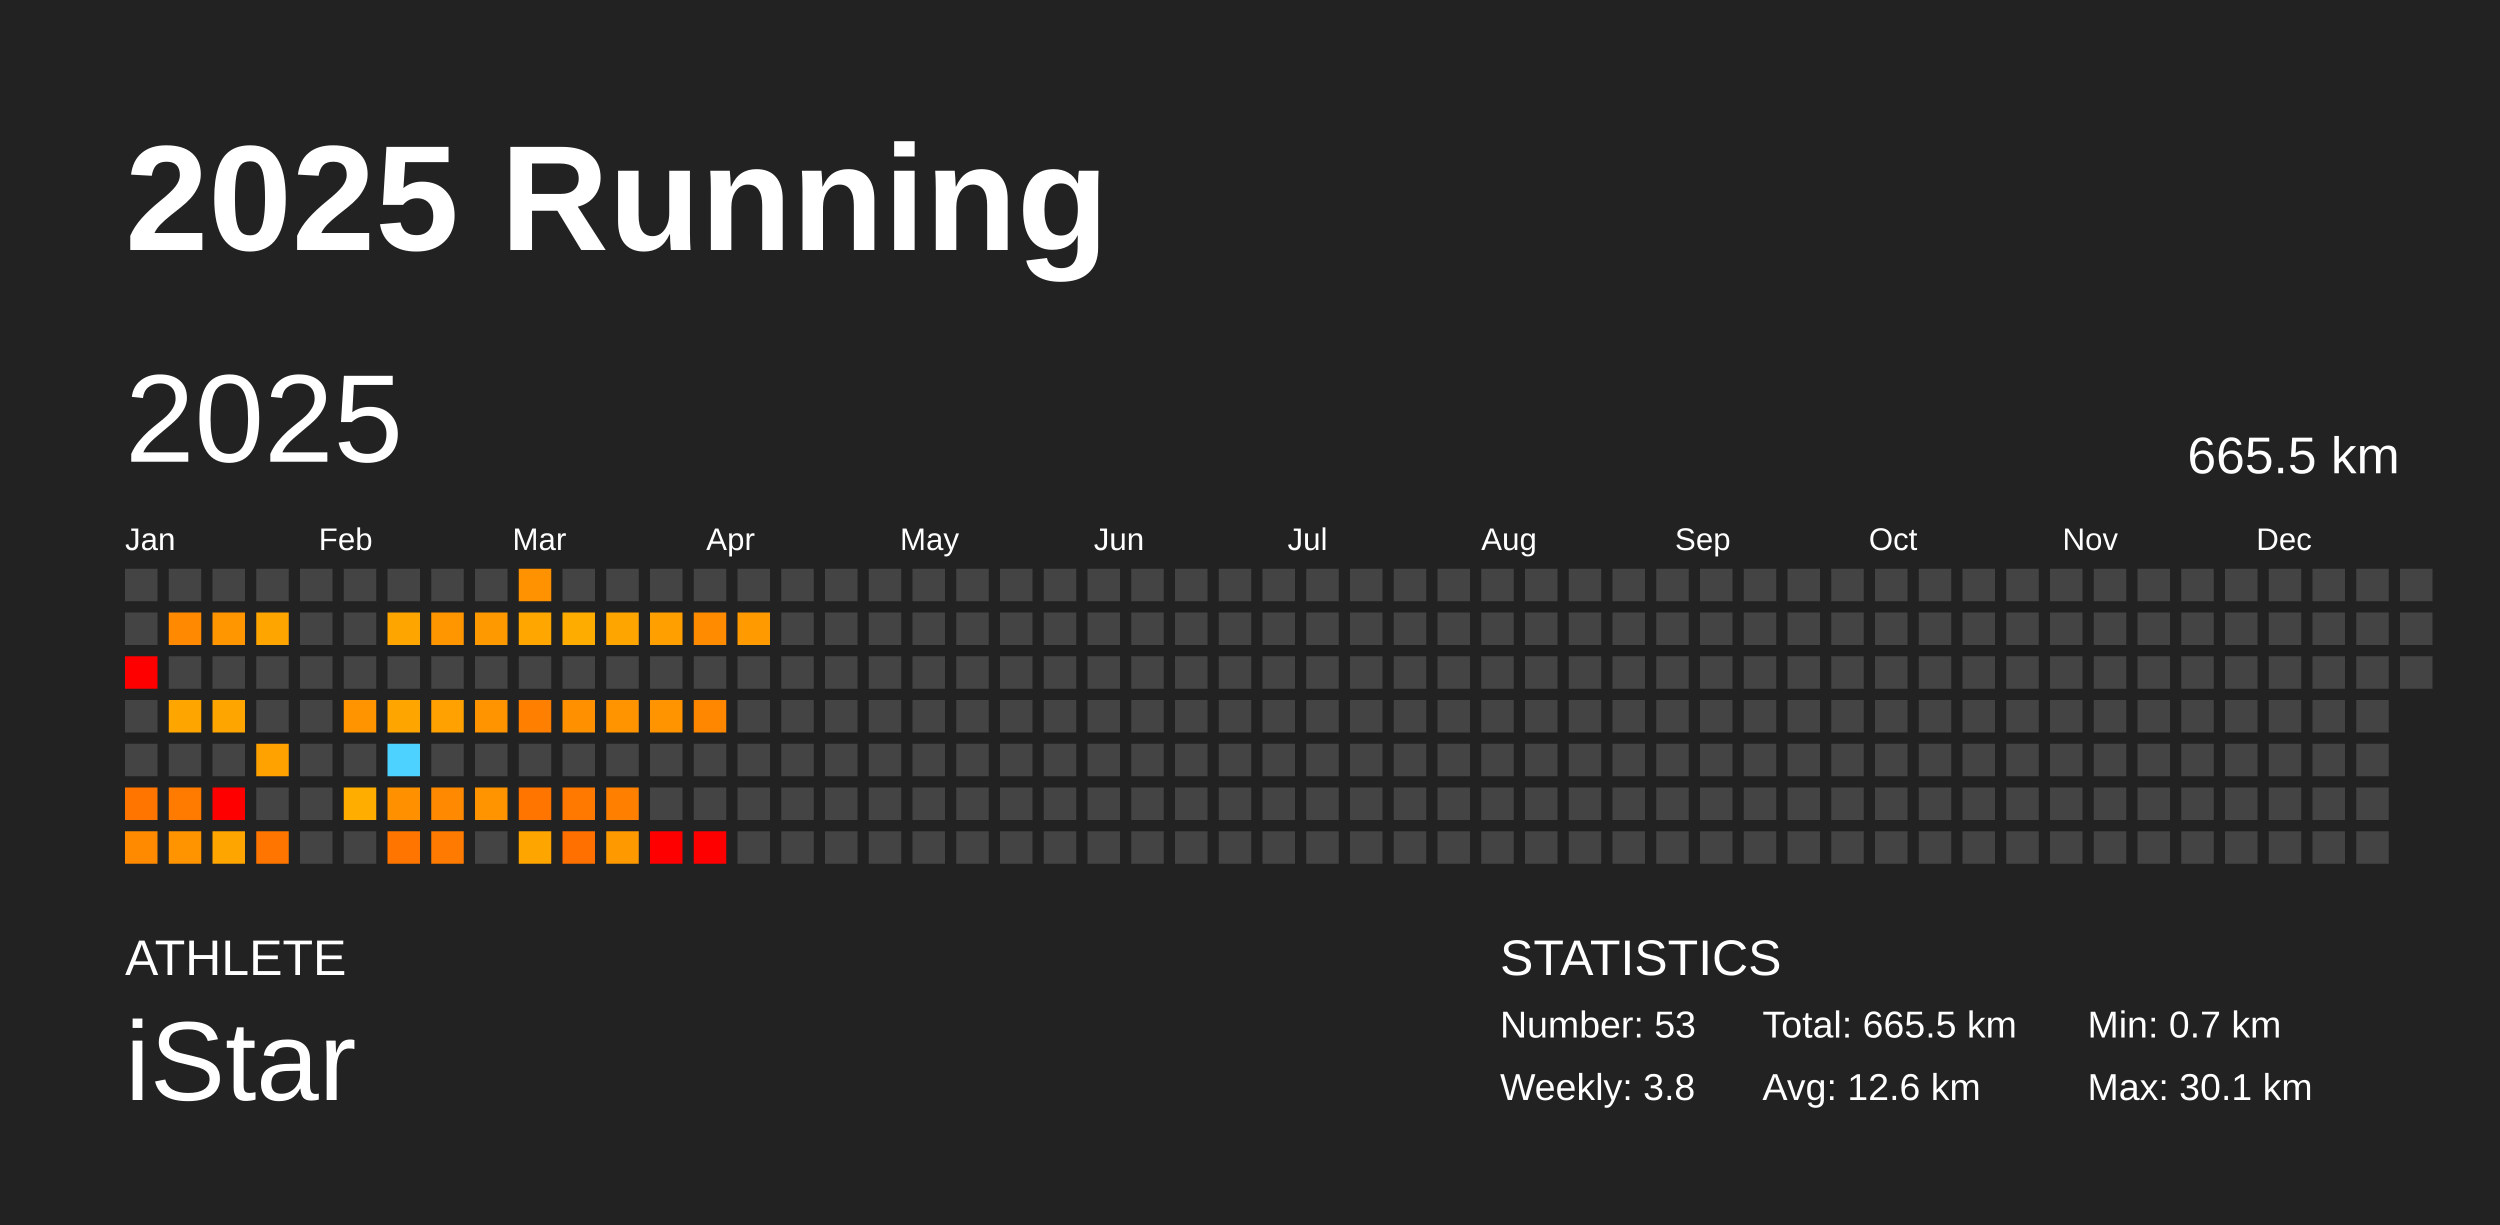
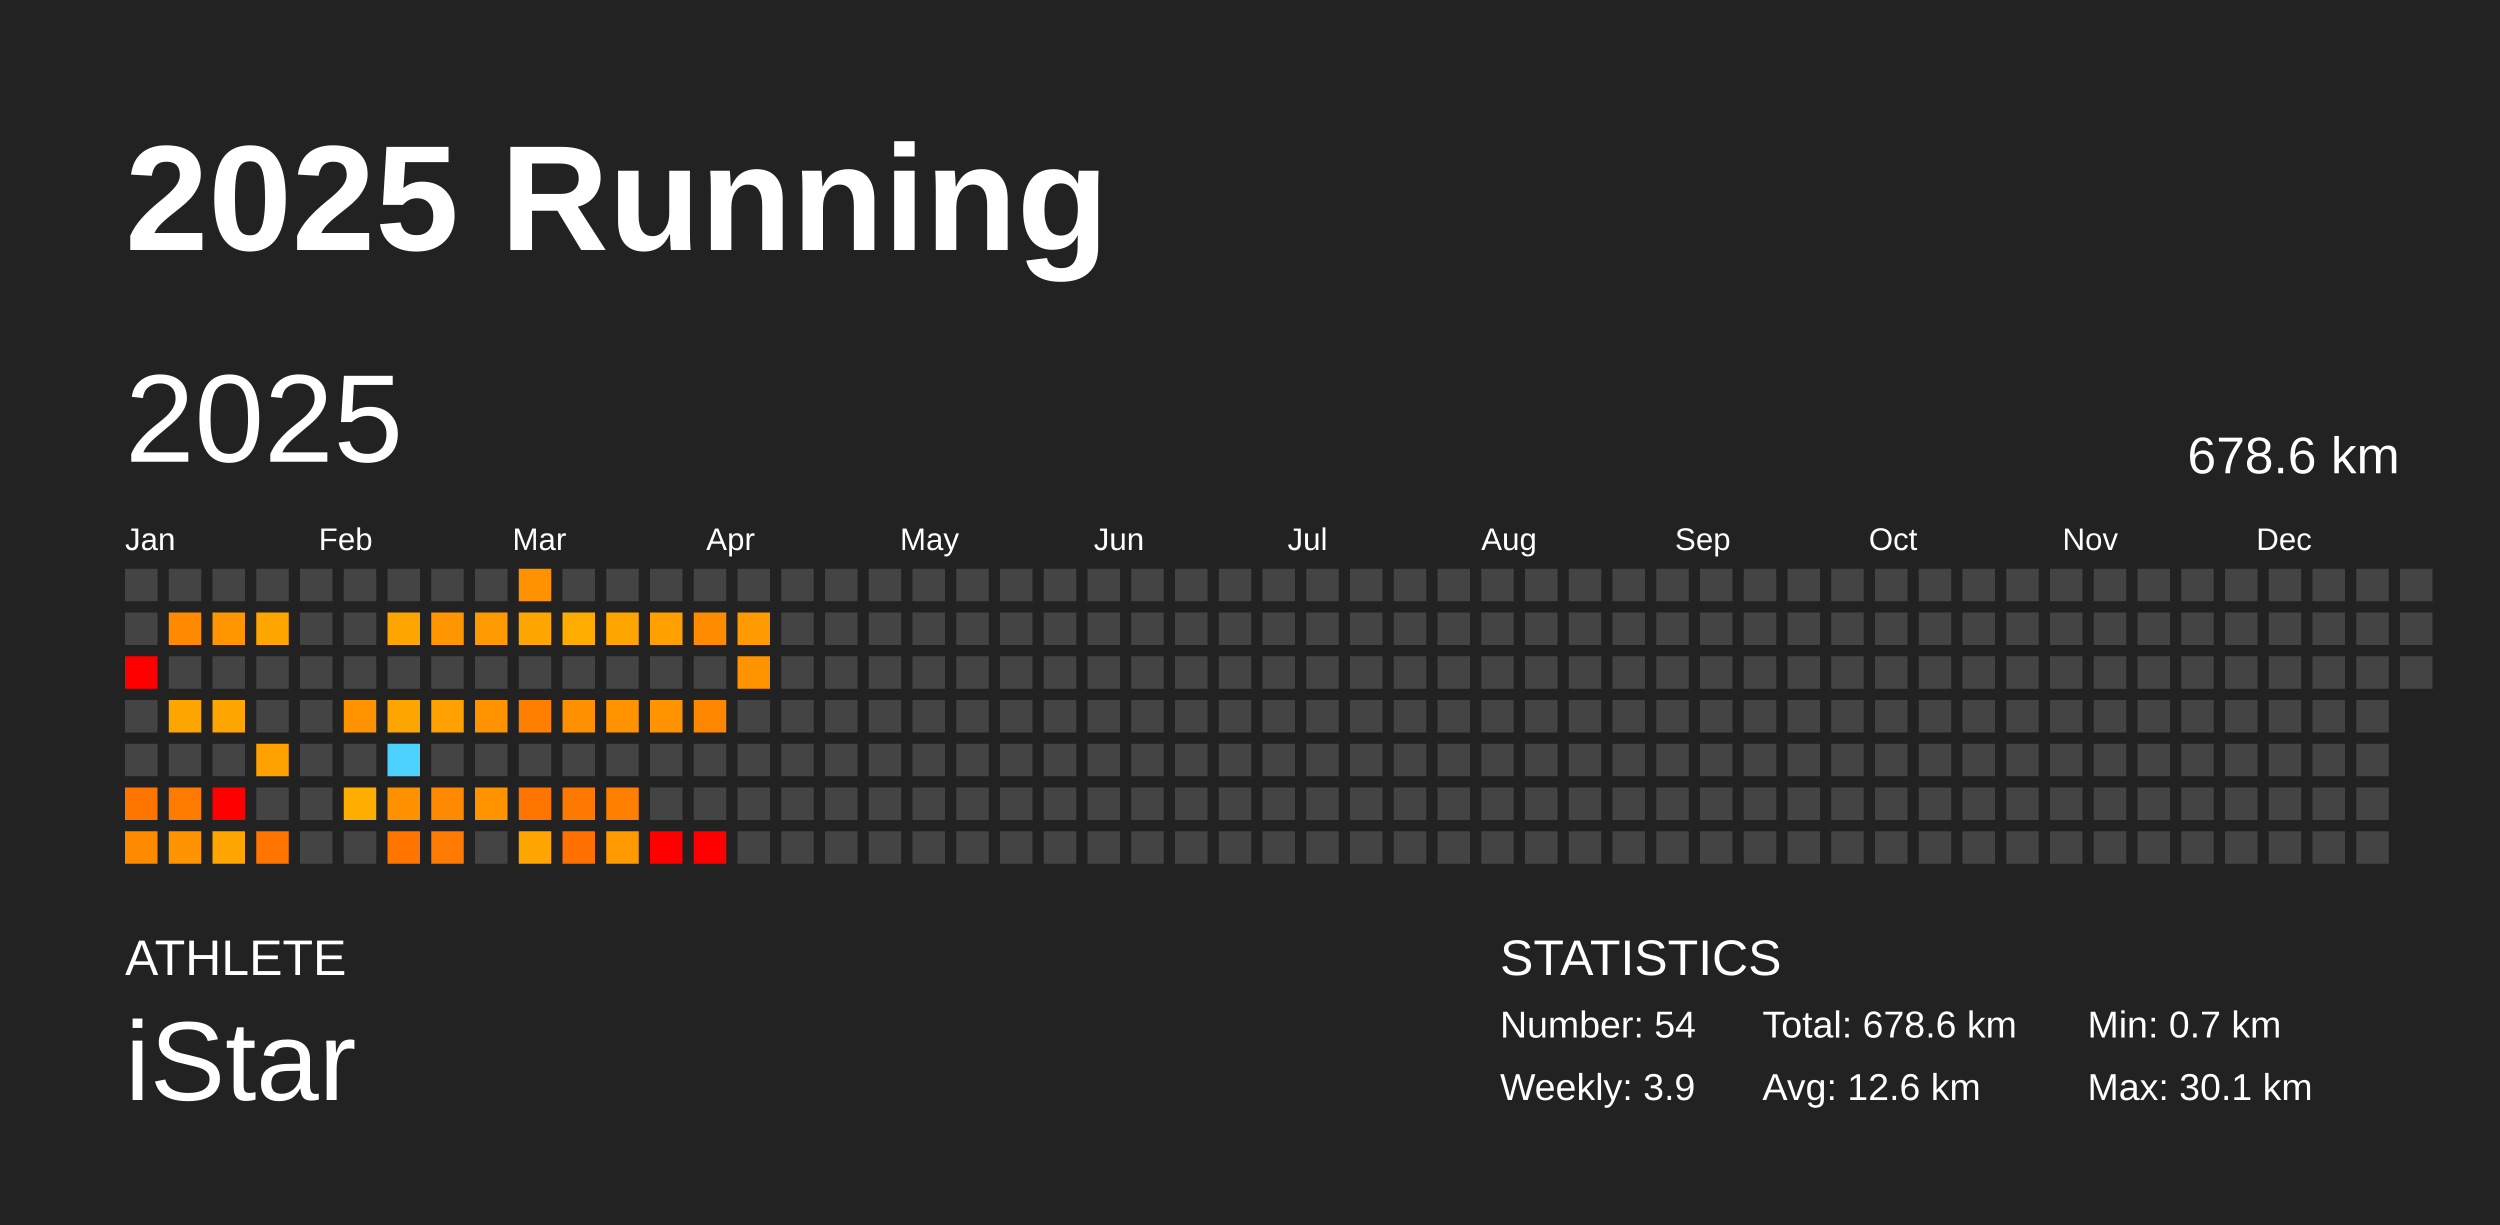
<svg xmlns="http://www.w3.org/2000/svg" baseProfile="full" height="98mm" version="1.1" viewBox="0,0,200,98" width="200mm">
  <defs />
  <rect fill="#222222" height="98" width="200" x="0" y="0" />
  <text fill="#FFFFFF" style="font-size:12px; font-family:Arial; font-weight:bold;" x="10" y="20">2025 Running</text>
  <text fill="#FFFFFF" style="font-size:4px; font-family:Arial" x="10" y="78">ATHLETE</text>
  <text fill="#FFFFFF" style="font-size:9px; font-family:Arial" x="10" y="88">iStar</text>
  <text fill="#FFFFFF" style="font-size:4px; font-family:Arial" x="120" y="78">STATISTICS</text>
-   <text fill="#FFFFFF" style="font-size:3px; font-family:Arial" x="120" y="83">Number: 53</text>
-   <text fill="#FFFFFF" style="font-size:3px; font-family:Arial" x="120" y="88">Weekly: 3.8</text>
-   <text fill="#FFFFFF" style="font-size:3px; font-family:Arial" x="141" y="83">Total: 665.5 km</text>
+   <text fill="#FFFFFF" style="font-size:3px; font-family:Arial" x="120" y="83">Number: 54</text>
+   <text fill="#FFFFFF" style="font-size:3px; font-family:Arial" x="120" y="88">Weekly: 3.9</text>
+   <text fill="#FFFFFF" style="font-size:3px; font-family:Arial" x="141" y="83">Total: 678.6 km</text>
  <text fill="#FFFFFF" style="font-size:3px; font-family:Arial" x="141" y="88">Avg: 12.6 km</text>
  <text fill="#FFFFFF" style="font-size:3px; font-family:Arial" x="167" y="83">Min: 0.7 km</text>
  <text fill="#FFFFFF" style="font-size:3px; font-family:Arial" x="167" y="88">Max: 30.1 km</text>
  <text dominant-baseline="hanging" fill="#FFFFFF" style="font-size:10.0px; font-family:Arial;" x="10" y="30">2025</text>
-   <text dominant-baseline="hanging" fill="#FFFFFF" style="font-size:4.125px; font-family:Arial;" x="175" y="35">665.5 km</text>
+   <text dominant-baseline="hanging" fill="#FFFFFF" style="font-size:4.125px; font-family:Arial;" x="175" y="35">678.6 km</text>
  <text fill="#FFFFFF" style="font-size:2.5px; font-family:Arial" x="10.0" y="44">Jan</text>
  <text fill="#FFFFFF" style="font-size:2.5px; font-family:Arial" x="25.5" y="44">Feb</text>
  <text fill="#FFFFFF" style="font-size:2.5px; font-family:Arial" x="41.0" y="44">Mar</text>
  <text fill="#FFFFFF" style="font-size:2.5px; font-family:Arial" x="56.5" y="44">Apr</text>
  <text fill="#FFFFFF" style="font-size:2.5px; font-family:Arial" x="72.0" y="44">May</text>
  <text fill="#FFFFFF" style="font-size:2.5px; font-family:Arial" x="87.5" y="44">Jun</text>
  <text fill="#FFFFFF" style="font-size:2.5px; font-family:Arial" x="103.0" y="44">Jul</text>
  <text fill="#FFFFFF" style="font-size:2.5px; font-family:Arial" x="118.5" y="44">Aug</text>
  <text fill="#FFFFFF" style="font-size:2.5px; font-family:Arial" x="134.0" y="44">Sep</text>
  <text fill="#FFFFFF" style="font-size:2.5px; font-family:Arial" x="149.5" y="44">Oct</text>
  <text fill="#FFFFFF" style="font-size:2.5px; font-family:Arial" x="165.0" y="44">Nov</text>
  <text fill="#FFFFFF" style="font-size:2.5px; font-family:Arial" x="180.5" y="44">Dec</text>
  <rect fill="#444444" height="2.6" width="2.6" x="10.0" y="45.5" />
  <rect fill="#444444" height="2.6" width="2.6" x="10.0" y="49.0" />
  <rect fill="red" height="2.6" width="2.6" x="10.0" y="52.5" />
  <rect fill="#444444" height="2.6" width="2.6" x="10.0" y="56.0" />
  <rect fill="#444444" height="2.6" width="2.6" x="10.0" y="59.5" />
  <rect fill="#ff7500" height="2.6" width="2.6" x="10.0" y="63.0" />
  <rect fill="#ff8a00" height="2.6" width="2.6" x="10.0" y="66.5" />
  <rect fill="#444444" height="2.6" width="2.6" x="13.5" y="45.5" />
  <rect fill="#ff8900" height="2.6" width="2.6" x="13.5" y="49.0" />
  <rect fill="#444444" height="2.6" width="2.6" x="13.5" y="52.5" />
  <rect fill="#ffa500" height="2.6" width="2.6" x="13.5" y="56.0" />
  <rect fill="#444444" height="2.6" width="2.6" x="13.5" y="59.5" />
  <rect fill="#ff7b00" height="2.6" width="2.6" x="13.5" y="63.0" />
  <rect fill="#ff9300" height="2.6" width="2.6" x="13.5" y="66.5" />
  <rect fill="#444444" height="2.6" width="2.6" x="17.0" y="45.5" />
  <rect fill="#ff9600" height="2.6" width="2.6" x="17.0" y="49.0" />
  <rect fill="#444444" height="2.6" width="2.6" x="17.0" y="52.5" />
  <rect fill="#ffa500" height="2.6" width="2.6" x="17.0" y="56.0" />
  <rect fill="#444444" height="2.6" width="2.6" x="17.0" y="59.5" />
  <rect fill="red" height="2.6" width="2.6" x="17.0" y="63.0" />
  <rect fill="#ffa500" height="2.6" width="2.6" x="17.0" y="66.5" />
  <rect fill="#444444" height="2.6" width="2.6" x="20.5" y="45.5" />
  <rect fill="#ffa500" height="2.6" width="2.6" x="20.5" y="49.0" />
  <rect fill="#444444" height="2.6" width="2.6" x="20.5" y="52.5" />
  <rect fill="#444444" height="2.6" width="2.6" x="20.5" y="56.0" />
  <rect fill="#ffa200" height="2.6" width="2.6" x="20.5" y="59.5" />
  <rect fill="#444444" height="2.6" width="2.6" x="20.5" y="63.0" />
  <rect fill="#ff7500" height="2.6" width="2.6" x="20.5" y="66.5" />
  <rect fill="#444444" height="2.6" width="2.6" x="24.0" y="45.5" />
  <rect fill="#444444" height="2.6" width="2.6" x="24.0" y="49.0" />
  <rect fill="#444444" height="2.6" width="2.6" x="24.0" y="52.5" />
  <rect fill="#444444" height="2.6" width="2.6" x="24.0" y="56.0" />
  <rect fill="#444444" height="2.6" width="2.6" x="24.0" y="59.5" />
  <rect fill="#444444" height="2.6" width="2.6" x="24.0" y="63.0" />
  <rect fill="#444444" height="2.6" width="2.6" x="24.0" y="66.5" />
  <rect fill="#444444" height="2.6" width="2.6" x="27.5" y="45.5" />
  <rect fill="#444444" height="2.6" width="2.6" x="27.5" y="49.0" />
  <rect fill="#444444" height="2.6" width="2.6" x="27.5" y="52.5" />
  <rect fill="#ff9300" height="2.6" width="2.6" x="27.5" y="56.0" />
  <rect fill="#444444" height="2.6" width="2.6" x="27.5" y="59.5" />
  <rect fill="#ffae00" height="2.6" width="2.6" x="27.5" y="63.0" />
  <rect fill="#444444" height="2.6" width="2.6" x="27.5" y="66.5" />
  <rect fill="#444444" height="2.6" width="2.6" x="31.0" y="45.5" />
  <rect fill="#ffa500" height="2.6" width="2.6" x="31.0" y="49.0" />
  <rect fill="#444444" height="2.6" width="2.6" x="31.0" y="52.5" />
  <rect fill="#ffa500" height="2.6" width="2.6" x="31.0" y="56.0" />
  <rect fill="#4dd2ff" height="2.6" width="2.6" x="31.0" y="59.5" />
  <rect fill="#ff9100" height="2.6" width="2.6" x="31.0" y="63.0" />
  <rect fill="#ff7500" height="2.6" width="2.6" x="31.0" y="66.5" />
  <rect fill="#444444" height="2.6" width="2.6" x="34.5" y="45.5" />
  <rect fill="#ff9600" height="2.6" width="2.6" x="34.5" y="49.0" />
  <rect fill="#444444" height="2.6" width="2.6" x="34.5" y="52.5" />
  <rect fill="#ffa100" height="2.6" width="2.6" x="34.5" y="56.0" />
  <rect fill="#444444" height="2.6" width="2.6" x="34.5" y="59.5" />
  <rect fill="#ff8900" height="2.6" width="2.6" x="34.5" y="63.0" />
  <rect fill="#ff7a00" height="2.6" width="2.6" x="34.5" y="66.5" />
  <rect fill="#444444" height="2.6" width="2.6" x="38.0" y="45.5" />
  <rect fill="#ff9900" height="2.6" width="2.6" x="38.0" y="49.0" />
  <rect fill="#444444" height="2.6" width="2.6" x="38.0" y="52.5" />
  <rect fill="#ff9300" height="2.6" width="2.6" x="38.0" y="56.0" />
  <rect fill="#444444" height="2.6" width="2.6" x="38.0" y="59.5" />
  <rect fill="#ff9300" height="2.6" width="2.6" x="38.0" y="63.0" />
  <rect fill="#444444" height="2.6" width="2.6" x="38.0" y="66.5" />
  <rect fill="#ff9200" height="2.6" width="2.6" x="41.5" y="45.5" />
  <rect fill="#ffa700" height="2.6" width="2.6" x="41.5" y="49.0" />
  <rect fill="#444444" height="2.6" width="2.6" x="41.5" y="52.5" />
  <rect fill="#ff7f00" height="2.6" width="2.6" x="41.5" y="56.0" />
  <rect fill="#444444" height="2.6" width="2.6" x="41.5" y="59.5" />
  <rect fill="#ff7500" height="2.6" width="2.6" x="41.5" y="63.0" />
  <rect fill="#ffa500" height="2.6" width="2.6" x="41.5" y="66.5" />
  <rect fill="#444444" height="2.6" width="2.6" x="45.0" y="45.5" />
  <rect fill="#ffac00" height="2.6" width="2.6" x="45.0" y="49.0" />
  <rect fill="#444444" height="2.6" width="2.6" x="45.0" y="52.5" />
  <rect fill="#ff9100" height="2.6" width="2.6" x="45.0" y="56.0" />
  <rect fill="#444444" height="2.6" width="2.6" x="45.0" y="59.5" />
  <rect fill="#ff7900" height="2.6" width="2.6" x="45.0" y="63.0" />
  <rect fill="#ff7000" height="2.6" width="2.6" x="45.0" y="66.5" />
  <rect fill="#444444" height="2.6" width="2.6" x="48.5" y="45.5" />
  <rect fill="#ffa500" height="2.6" width="2.6" x="48.5" y="49.0" />
  <rect fill="#444444" height="2.6" width="2.6" x="48.5" y="52.5" />
  <rect fill="#ff9300" height="2.6" width="2.6" x="48.5" y="56.0" />
  <rect fill="#444444" height="2.6" width="2.6" x="48.5" y="59.5" />
  <rect fill="#ff8000" height="2.6" width="2.6" x="48.5" y="63.0" />
  <rect fill="#ff9900" height="2.6" width="2.6" x="48.5" y="66.5" />
  <rect fill="#444444" height="2.6" width="2.6" x="52.0" y="45.5" />
  <rect fill="#ff9f00" height="2.6" width="2.6" x="52.0" y="49.0" />
  <rect fill="#444444" height="2.6" width="2.6" x="52.0" y="52.5" />
  <rect fill="#ff9400" height="2.6" width="2.6" x="52.0" y="56.0" />
  <rect fill="#444444" height="2.6" width="2.6" x="52.0" y="59.5" />
  <rect fill="#444444" height="2.6" width="2.6" x="52.0" y="63.0" />
  <rect fill="red" height="2.6" width="2.6" x="52.0" y="66.5" />
  <rect fill="#444444" height="2.6" width="2.6" x="55.5" y="45.5" />
  <rect fill="#ff8b00" height="2.6" width="2.6" x="55.5" y="49.0" />
  <rect fill="#444444" height="2.6" width="2.6" x="55.5" y="52.5" />
  <rect fill="#ff8700" height="2.6" width="2.6" x="55.5" y="56.0" />
  <rect fill="#444444" height="2.6" width="2.6" x="55.5" y="59.5" />
  <rect fill="#444444" height="2.6" width="2.6" x="55.5" y="63.0" />
  <rect fill="red" height="2.6" width="2.6" x="55.5" y="66.5" />
  <rect fill="#444444" height="2.6" width="2.6" x="59.0" y="45.5" />
  <rect fill="#ff9a00" height="2.6" width="2.6" x="59.0" y="49.0" />
-   <rect fill="#444444" height="2.6" width="2.6" x="59.0" y="52.5" />
+   <rect fill="#ff9300" height="2.6" width="2.6" x="59.0" y="52.5" />
  <rect fill="#444444" height="2.6" width="2.6" x="59.0" y="56.0" />
  <rect fill="#444444" height="2.6" width="2.6" x="59.0" y="59.5" />
  <rect fill="#444444" height="2.6" width="2.6" x="59.0" y="63.0" />
  <rect fill="#444444" height="2.6" width="2.6" x="59.0" y="66.5" />
  <rect fill="#444444" height="2.6" width="2.6" x="62.5" y="45.5" />
  <rect fill="#444444" height="2.6" width="2.6" x="62.5" y="49.0" />
  <rect fill="#444444" height="2.6" width="2.6" x="62.5" y="52.5" />
  <rect fill="#444444" height="2.6" width="2.6" x="62.5" y="56.0" />
  <rect fill="#444444" height="2.6" width="2.6" x="62.5" y="59.5" />
  <rect fill="#444444" height="2.6" width="2.6" x="62.5" y="63.0" />
  <rect fill="#444444" height="2.6" width="2.6" x="62.5" y="66.5" />
  <rect fill="#444444" height="2.6" width="2.6" x="66.0" y="45.5" />
  <rect fill="#444444" height="2.6" width="2.6" x="66.0" y="49.0" />
  <rect fill="#444444" height="2.6" width="2.6" x="66.0" y="52.5" />
  <rect fill="#444444" height="2.6" width="2.6" x="66.0" y="56.0" />
  <rect fill="#444444" height="2.6" width="2.6" x="66.0" y="59.5" />
  <rect fill="#444444" height="2.6" width="2.6" x="66.0" y="63.0" />
  <rect fill="#444444" height="2.6" width="2.6" x="66.0" y="66.5" />
  <rect fill="#444444" height="2.6" width="2.6" x="69.5" y="45.5" />
  <rect fill="#444444" height="2.6" width="2.6" x="69.5" y="49.0" />
  <rect fill="#444444" height="2.6" width="2.6" x="69.5" y="52.5" />
  <rect fill="#444444" height="2.6" width="2.6" x="69.5" y="56.0" />
  <rect fill="#444444" height="2.6" width="2.6" x="69.5" y="59.5" />
  <rect fill="#444444" height="2.6" width="2.6" x="69.5" y="63.0" />
  <rect fill="#444444" height="2.6" width="2.6" x="69.5" y="66.5" />
  <rect fill="#444444" height="2.6" width="2.6" x="73.0" y="45.5" />
  <rect fill="#444444" height="2.6" width="2.6" x="73.0" y="49.0" />
  <rect fill="#444444" height="2.6" width="2.6" x="73.0" y="52.5" />
  <rect fill="#444444" height="2.6" width="2.6" x="73.0" y="56.0" />
  <rect fill="#444444" height="2.6" width="2.6" x="73.0" y="59.5" />
  <rect fill="#444444" height="2.6" width="2.6" x="73.0" y="63.0" />
  <rect fill="#444444" height="2.6" width="2.6" x="73.0" y="66.5" />
  <rect fill="#444444" height="2.6" width="2.6" x="76.5" y="45.5" />
  <rect fill="#444444" height="2.6" width="2.6" x="76.5" y="49.0" />
  <rect fill="#444444" height="2.6" width="2.6" x="76.5" y="52.5" />
  <rect fill="#444444" height="2.6" width="2.6" x="76.5" y="56.0" />
  <rect fill="#444444" height="2.6" width="2.6" x="76.5" y="59.5" />
  <rect fill="#444444" height="2.6" width="2.6" x="76.5" y="63.0" />
  <rect fill="#444444" height="2.6" width="2.6" x="76.5" y="66.5" />
  <rect fill="#444444" height="2.6" width="2.6" x="80.0" y="45.5" />
  <rect fill="#444444" height="2.6" width="2.6" x="80.0" y="49.0" />
  <rect fill="#444444" height="2.6" width="2.6" x="80.0" y="52.5" />
  <rect fill="#444444" height="2.6" width="2.6" x="80.0" y="56.0" />
  <rect fill="#444444" height="2.6" width="2.6" x="80.0" y="59.5" />
  <rect fill="#444444" height="2.6" width="2.6" x="80.0" y="63.0" />
  <rect fill="#444444" height="2.6" width="2.6" x="80.0" y="66.5" />
  <rect fill="#444444" height="2.6" width="2.6" x="83.5" y="45.5" />
  <rect fill="#444444" height="2.6" width="2.6" x="83.5" y="49.0" />
  <rect fill="#444444" height="2.6" width="2.6" x="83.5" y="52.5" />
  <rect fill="#444444" height="2.6" width="2.6" x="83.5" y="56.0" />
  <rect fill="#444444" height="2.6" width="2.6" x="83.5" y="59.5" />
  <rect fill="#444444" height="2.6" width="2.6" x="83.5" y="63.0" />
  <rect fill="#444444" height="2.6" width="2.6" x="83.5" y="66.5" />
  <rect fill="#444444" height="2.6" width="2.6" x="87.0" y="45.5" />
  <rect fill="#444444" height="2.6" width="2.6" x="87.0" y="49.0" />
  <rect fill="#444444" height="2.6" width="2.6" x="87.0" y="52.5" />
  <rect fill="#444444" height="2.6" width="2.6" x="87.0" y="56.0" />
  <rect fill="#444444" height="2.6" width="2.6" x="87.0" y="59.5" />
  <rect fill="#444444" height="2.6" width="2.6" x="87.0" y="63.0" />
  <rect fill="#444444" height="2.6" width="2.6" x="87.0" y="66.5" />
  <rect fill="#444444" height="2.6" width="2.6" x="90.5" y="45.5" />
  <rect fill="#444444" height="2.6" width="2.6" x="90.5" y="49.0" />
  <rect fill="#444444" height="2.6" width="2.6" x="90.5" y="52.5" />
  <rect fill="#444444" height="2.6" width="2.6" x="90.5" y="56.0" />
  <rect fill="#444444" height="2.6" width="2.6" x="90.5" y="59.5" />
  <rect fill="#444444" height="2.6" width="2.6" x="90.5" y="63.0" />
  <rect fill="#444444" height="2.6" width="2.6" x="90.5" y="66.5" />
  <rect fill="#444444" height="2.6" width="2.6" x="94.0" y="45.5" />
  <rect fill="#444444" height="2.6" width="2.6" x="94.0" y="49.0" />
  <rect fill="#444444" height="2.6" width="2.6" x="94.0" y="52.5" />
  <rect fill="#444444" height="2.6" width="2.6" x="94.0" y="56.0" />
  <rect fill="#444444" height="2.6" width="2.6" x="94.0" y="59.5" />
  <rect fill="#444444" height="2.6" width="2.6" x="94.0" y="63.0" />
  <rect fill="#444444" height="2.6" width="2.6" x="94.0" y="66.5" />
  <rect fill="#444444" height="2.6" width="2.6" x="97.5" y="45.5" />
  <rect fill="#444444" height="2.6" width="2.6" x="97.5" y="49.0" />
  <rect fill="#444444" height="2.6" width="2.6" x="97.5" y="52.5" />
  <rect fill="#444444" height="2.6" width="2.6" x="97.5" y="56.0" />
  <rect fill="#444444" height="2.6" width="2.6" x="97.5" y="59.5" />
  <rect fill="#444444" height="2.6" width="2.6" x="97.5" y="63.0" />
  <rect fill="#444444" height="2.6" width="2.6" x="97.5" y="66.5" />
  <rect fill="#444444" height="2.6" width="2.6" x="101.0" y="45.5" />
  <rect fill="#444444" height="2.6" width="2.6" x="101.0" y="49.0" />
  <rect fill="#444444" height="2.6" width="2.6" x="101.0" y="52.5" />
  <rect fill="#444444" height="2.6" width="2.6" x="101.0" y="56.0" />
  <rect fill="#444444" height="2.6" width="2.6" x="101.0" y="59.5" />
  <rect fill="#444444" height="2.6" width="2.6" x="101.0" y="63.0" />
  <rect fill="#444444" height="2.6" width="2.6" x="101.0" y="66.5" />
  <rect fill="#444444" height="2.6" width="2.6" x="104.5" y="45.5" />
  <rect fill="#444444" height="2.6" width="2.6" x="104.5" y="49.0" />
  <rect fill="#444444" height="2.6" width="2.6" x="104.5" y="52.5" />
  <rect fill="#444444" height="2.6" width="2.6" x="104.5" y="56.0" />
  <rect fill="#444444" height="2.6" width="2.6" x="104.5" y="59.5" />
  <rect fill="#444444" height="2.6" width="2.6" x="104.5" y="63.0" />
  <rect fill="#444444" height="2.6" width="2.6" x="104.5" y="66.5" />
  <rect fill="#444444" height="2.6" width="2.6" x="108.0" y="45.5" />
  <rect fill="#444444" height="2.6" width="2.6" x="108.0" y="49.0" />
  <rect fill="#444444" height="2.6" width="2.6" x="108.0" y="52.5" />
  <rect fill="#444444" height="2.6" width="2.6" x="108.0" y="56.0" />
  <rect fill="#444444" height="2.6" width="2.6" x="108.0" y="59.5" />
  <rect fill="#444444" height="2.6" width="2.6" x="108.0" y="63.0" />
  <rect fill="#444444" height="2.6" width="2.6" x="108.0" y="66.5" />
  <rect fill="#444444" height="2.6" width="2.6" x="111.5" y="45.5" />
  <rect fill="#444444" height="2.6" width="2.6" x="111.5" y="49.0" />
  <rect fill="#444444" height="2.6" width="2.6" x="111.5" y="52.5" />
  <rect fill="#444444" height="2.6" width="2.6" x="111.5" y="56.0" />
  <rect fill="#444444" height="2.6" width="2.6" x="111.5" y="59.5" />
  <rect fill="#444444" height="2.6" width="2.6" x="111.5" y="63.0" />
  <rect fill="#444444" height="2.6" width="2.6" x="111.5" y="66.5" />
  <rect fill="#444444" height="2.6" width="2.6" x="115.0" y="45.5" />
  <rect fill="#444444" height="2.6" width="2.6" x="115.0" y="49.0" />
  <rect fill="#444444" height="2.6" width="2.6" x="115.0" y="52.5" />
  <rect fill="#444444" height="2.6" width="2.6" x="115.0" y="56.0" />
  <rect fill="#444444" height="2.6" width="2.6" x="115.0" y="59.5" />
  <rect fill="#444444" height="2.6" width="2.6" x="115.0" y="63.0" />
  <rect fill="#444444" height="2.6" width="2.6" x="115.0" y="66.5" />
  <rect fill="#444444" height="2.6" width="2.6" x="118.5" y="45.5" />
  <rect fill="#444444" height="2.6" width="2.6" x="118.5" y="49.0" />
  <rect fill="#444444" height="2.6" width="2.6" x="118.5" y="52.5" />
  <rect fill="#444444" height="2.6" width="2.6" x="118.5" y="56.0" />
  <rect fill="#444444" height="2.6" width="2.6" x="118.5" y="59.5" />
  <rect fill="#444444" height="2.6" width="2.6" x="118.5" y="63.0" />
  <rect fill="#444444" height="2.6" width="2.6" x="118.5" y="66.5" />
  <rect fill="#444444" height="2.6" width="2.6" x="122.0" y="45.5" />
  <rect fill="#444444" height="2.6" width="2.6" x="122.0" y="49.0" />
  <rect fill="#444444" height="2.6" width="2.6" x="122.0" y="52.5" />
  <rect fill="#444444" height="2.6" width="2.6" x="122.0" y="56.0" />
  <rect fill="#444444" height="2.6" width="2.6" x="122.0" y="59.5" />
  <rect fill="#444444" height="2.6" width="2.6" x="122.0" y="63.0" />
  <rect fill="#444444" height="2.6" width="2.6" x="122.0" y="66.5" />
  <rect fill="#444444" height="2.6" width="2.6" x="125.5" y="45.5" />
  <rect fill="#444444" height="2.6" width="2.6" x="125.5" y="49.0" />
  <rect fill="#444444" height="2.6" width="2.6" x="125.5" y="52.5" />
  <rect fill="#444444" height="2.6" width="2.6" x="125.5" y="56.0" />
  <rect fill="#444444" height="2.6" width="2.6" x="125.5" y="59.5" />
  <rect fill="#444444" height="2.6" width="2.6" x="125.5" y="63.0" />
  <rect fill="#444444" height="2.6" width="2.6" x="125.5" y="66.5" />
  <rect fill="#444444" height="2.6" width="2.6" x="129.0" y="45.5" />
  <rect fill="#444444" height="2.6" width="2.6" x="129.0" y="49.0" />
  <rect fill="#444444" height="2.6" width="2.6" x="129.0" y="52.5" />
  <rect fill="#444444" height="2.6" width="2.6" x="129.0" y="56.0" />
  <rect fill="#444444" height="2.6" width="2.6" x="129.0" y="59.5" />
  <rect fill="#444444" height="2.6" width="2.6" x="129.0" y="63.0" />
  <rect fill="#444444" height="2.6" width="2.6" x="129.0" y="66.5" />
  <rect fill="#444444" height="2.6" width="2.6" x="132.5" y="45.5" />
  <rect fill="#444444" height="2.6" width="2.6" x="132.5" y="49.0" />
  <rect fill="#444444" height="2.6" width="2.6" x="132.5" y="52.5" />
  <rect fill="#444444" height="2.6" width="2.6" x="132.5" y="56.0" />
  <rect fill="#444444" height="2.6" width="2.6" x="132.5" y="59.5" />
  <rect fill="#444444" height="2.6" width="2.6" x="132.5" y="63.0" />
  <rect fill="#444444" height="2.6" width="2.6" x="132.5" y="66.5" />
  <rect fill="#444444" height="2.6" width="2.6" x="136.0" y="45.5" />
  <rect fill="#444444" height="2.6" width="2.6" x="136.0" y="49.0" />
  <rect fill="#444444" height="2.6" width="2.6" x="136.0" y="52.5" />
  <rect fill="#444444" height="2.6" width="2.6" x="136.0" y="56.0" />
  <rect fill="#444444" height="2.6" width="2.6" x="136.0" y="59.5" />
  <rect fill="#444444" height="2.6" width="2.6" x="136.0" y="63.0" />
  <rect fill="#444444" height="2.6" width="2.6" x="136.0" y="66.5" />
  <rect fill="#444444" height="2.6" width="2.6" x="139.5" y="45.5" />
  <rect fill="#444444" height="2.6" width="2.6" x="139.5" y="49.0" />
  <rect fill="#444444" height="2.6" width="2.6" x="139.5" y="52.5" />
  <rect fill="#444444" height="2.6" width="2.6" x="139.5" y="56.0" />
  <rect fill="#444444" height="2.6" width="2.6" x="139.5" y="59.5" />
  <rect fill="#444444" height="2.6" width="2.6" x="139.5" y="63.0" />
  <rect fill="#444444" height="2.6" width="2.6" x="139.5" y="66.5" />
  <rect fill="#444444" height="2.6" width="2.6" x="143.0" y="45.5" />
  <rect fill="#444444" height="2.6" width="2.6" x="143.0" y="49.0" />
  <rect fill="#444444" height="2.6" width="2.6" x="143.0" y="52.5" />
  <rect fill="#444444" height="2.6" width="2.6" x="143.0" y="56.0" />
  <rect fill="#444444" height="2.6" width="2.6" x="143.0" y="59.5" />
  <rect fill="#444444" height="2.6" width="2.6" x="143.0" y="63.0" />
  <rect fill="#444444" height="2.6" width="2.6" x="143.0" y="66.5" />
  <rect fill="#444444" height="2.6" width="2.6" x="146.5" y="45.5" />
  <rect fill="#444444" height="2.6" width="2.6" x="146.5" y="49.0" />
  <rect fill="#444444" height="2.6" width="2.6" x="146.5" y="52.5" />
  <rect fill="#444444" height="2.6" width="2.6" x="146.5" y="56.0" />
  <rect fill="#444444" height="2.6" width="2.6" x="146.5" y="59.5" />
  <rect fill="#444444" height="2.6" width="2.6" x="146.5" y="63.0" />
  <rect fill="#444444" height="2.6" width="2.6" x="146.5" y="66.5" />
  <rect fill="#444444" height="2.6" width="2.6" x="150.0" y="45.5" />
  <rect fill="#444444" height="2.6" width="2.6" x="150.0" y="49.0" />
  <rect fill="#444444" height="2.6" width="2.6" x="150.0" y="52.5" />
  <rect fill="#444444" height="2.6" width="2.6" x="150.0" y="56.0" />
  <rect fill="#444444" height="2.6" width="2.6" x="150.0" y="59.5" />
  <rect fill="#444444" height="2.6" width="2.6" x="150.0" y="63.0" />
  <rect fill="#444444" height="2.6" width="2.6" x="150.0" y="66.5" />
  <rect fill="#444444" height="2.6" width="2.6" x="153.5" y="45.5" />
  <rect fill="#444444" height="2.6" width="2.6" x="153.5" y="49.0" />
  <rect fill="#444444" height="2.6" width="2.6" x="153.5" y="52.5" />
  <rect fill="#444444" height="2.6" width="2.6" x="153.5" y="56.0" />
  <rect fill="#444444" height="2.6" width="2.6" x="153.5" y="59.5" />
  <rect fill="#444444" height="2.6" width="2.6" x="153.5" y="63.0" />
  <rect fill="#444444" height="2.6" width="2.6" x="153.5" y="66.5" />
  <rect fill="#444444" height="2.6" width="2.6" x="157.0" y="45.5" />
  <rect fill="#444444" height="2.6" width="2.6" x="157.0" y="49.0" />
  <rect fill="#444444" height="2.6" width="2.6" x="157.0" y="52.5" />
  <rect fill="#444444" height="2.6" width="2.6" x="157.0" y="56.0" />
  <rect fill="#444444" height="2.6" width="2.6" x="157.0" y="59.5" />
  <rect fill="#444444" height="2.6" width="2.6" x="157.0" y="63.0" />
  <rect fill="#444444" height="2.6" width="2.6" x="157.0" y="66.5" />
  <rect fill="#444444" height="2.6" width="2.6" x="160.5" y="45.5" />
  <rect fill="#444444" height="2.6" width="2.6" x="160.5" y="49.0" />
  <rect fill="#444444" height="2.6" width="2.6" x="160.5" y="52.5" />
  <rect fill="#444444" height="2.6" width="2.6" x="160.5" y="56.0" />
  <rect fill="#444444" height="2.6" width="2.6" x="160.5" y="59.5" />
  <rect fill="#444444" height="2.6" width="2.6" x="160.5" y="63.0" />
  <rect fill="#444444" height="2.6" width="2.6" x="160.5" y="66.5" />
  <rect fill="#444444" height="2.6" width="2.6" x="164.0" y="45.5" />
  <rect fill="#444444" height="2.6" width="2.6" x="164.0" y="49.0" />
  <rect fill="#444444" height="2.6" width="2.6" x="164.0" y="52.5" />
  <rect fill="#444444" height="2.6" width="2.6" x="164.0" y="56.0" />
  <rect fill="#444444" height="2.6" width="2.6" x="164.0" y="59.5" />
  <rect fill="#444444" height="2.6" width="2.6" x="164.0" y="63.0" />
  <rect fill="#444444" height="2.6" width="2.6" x="164.0" y="66.5" />
  <rect fill="#444444" height="2.6" width="2.6" x="167.5" y="45.5" />
  <rect fill="#444444" height="2.6" width="2.6" x="167.5" y="49.0" />
  <rect fill="#444444" height="2.6" width="2.6" x="167.5" y="52.5" />
  <rect fill="#444444" height="2.6" width="2.6" x="167.5" y="56.0" />
  <rect fill="#444444" height="2.6" width="2.6" x="167.5" y="59.5" />
  <rect fill="#444444" height="2.6" width="2.6" x="167.5" y="63.0" />
  <rect fill="#444444" height="2.6" width="2.6" x="167.5" y="66.5" />
  <rect fill="#444444" height="2.6" width="2.6" x="171.0" y="45.5" />
  <rect fill="#444444" height="2.6" width="2.6" x="171.0" y="49.0" />
  <rect fill="#444444" height="2.6" width="2.6" x="171.0" y="52.5" />
  <rect fill="#444444" height="2.6" width="2.6" x="171.0" y="56.0" />
  <rect fill="#444444" height="2.6" width="2.6" x="171.0" y="59.5" />
  <rect fill="#444444" height="2.6" width="2.6" x="171.0" y="63.0" />
  <rect fill="#444444" height="2.6" width="2.6" x="171.0" y="66.5" />
  <rect fill="#444444" height="2.6" width="2.6" x="174.5" y="45.5" />
  <rect fill="#444444" height="2.6" width="2.6" x="174.5" y="49.0" />
  <rect fill="#444444" height="2.6" width="2.6" x="174.5" y="52.5" />
  <rect fill="#444444" height="2.6" width="2.6" x="174.5" y="56.0" />
  <rect fill="#444444" height="2.6" width="2.6" x="174.5" y="59.5" />
  <rect fill="#444444" height="2.6" width="2.6" x="174.5" y="63.0" />
  <rect fill="#444444" height="2.6" width="2.6" x="174.5" y="66.5" />
  <rect fill="#444444" height="2.6" width="2.6" x="178.0" y="45.5" />
  <rect fill="#444444" height="2.6" width="2.6" x="178.0" y="49.0" />
  <rect fill="#444444" height="2.6" width="2.6" x="178.0" y="52.5" />
  <rect fill="#444444" height="2.6" width="2.6" x="178.0" y="56.0" />
  <rect fill="#444444" height="2.6" width="2.6" x="178.0" y="59.5" />
  <rect fill="#444444" height="2.6" width="2.6" x="178.0" y="63.0" />
  <rect fill="#444444" height="2.6" width="2.6" x="178.0" y="66.5" />
  <rect fill="#444444" height="2.6" width="2.6" x="181.5" y="45.5" />
  <rect fill="#444444" height="2.6" width="2.6" x="181.5" y="49.0" />
  <rect fill="#444444" height="2.6" width="2.6" x="181.5" y="52.5" />
  <rect fill="#444444" height="2.6" width="2.6" x="181.5" y="56.0" />
  <rect fill="#444444" height="2.6" width="2.6" x="181.5" y="59.5" />
  <rect fill="#444444" height="2.6" width="2.6" x="181.5" y="63.0" />
  <rect fill="#444444" height="2.6" width="2.6" x="181.5" y="66.5" />
  <rect fill="#444444" height="2.6" width="2.6" x="185.0" y="45.5" />
  <rect fill="#444444" height="2.6" width="2.6" x="185.0" y="49.0" />
  <rect fill="#444444" height="2.6" width="2.6" x="185.0" y="52.5" />
  <rect fill="#444444" height="2.6" width="2.6" x="185.0" y="56.0" />
  <rect fill="#444444" height="2.6" width="2.6" x="185.0" y="59.5" />
  <rect fill="#444444" height="2.6" width="2.6" x="185.0" y="63.0" />
  <rect fill="#444444" height="2.6" width="2.6" x="185.0" y="66.5" />
  <rect fill="#444444" height="2.6" width="2.6" x="188.5" y="45.5" />
  <rect fill="#444444" height="2.6" width="2.6" x="188.5" y="49.0" />
  <rect fill="#444444" height="2.6" width="2.6" x="188.5" y="52.5" />
  <rect fill="#444444" height="2.6" width="2.6" x="188.5" y="56.0" />
  <rect fill="#444444" height="2.6" width="2.6" x="188.5" y="59.5" />
  <rect fill="#444444" height="2.6" width="2.6" x="188.5" y="63.0" />
  <rect fill="#444444" height="2.6" width="2.6" x="188.5" y="66.5" />
  <rect fill="#444444" height="2.6" width="2.6" x="192.0" y="45.5" />
  <rect fill="#444444" height="2.6" width="2.6" x="192.0" y="49.0" />
  <rect fill="#444444" height="2.6" width="2.6" x="192.0" y="52.5" />
</svg>
